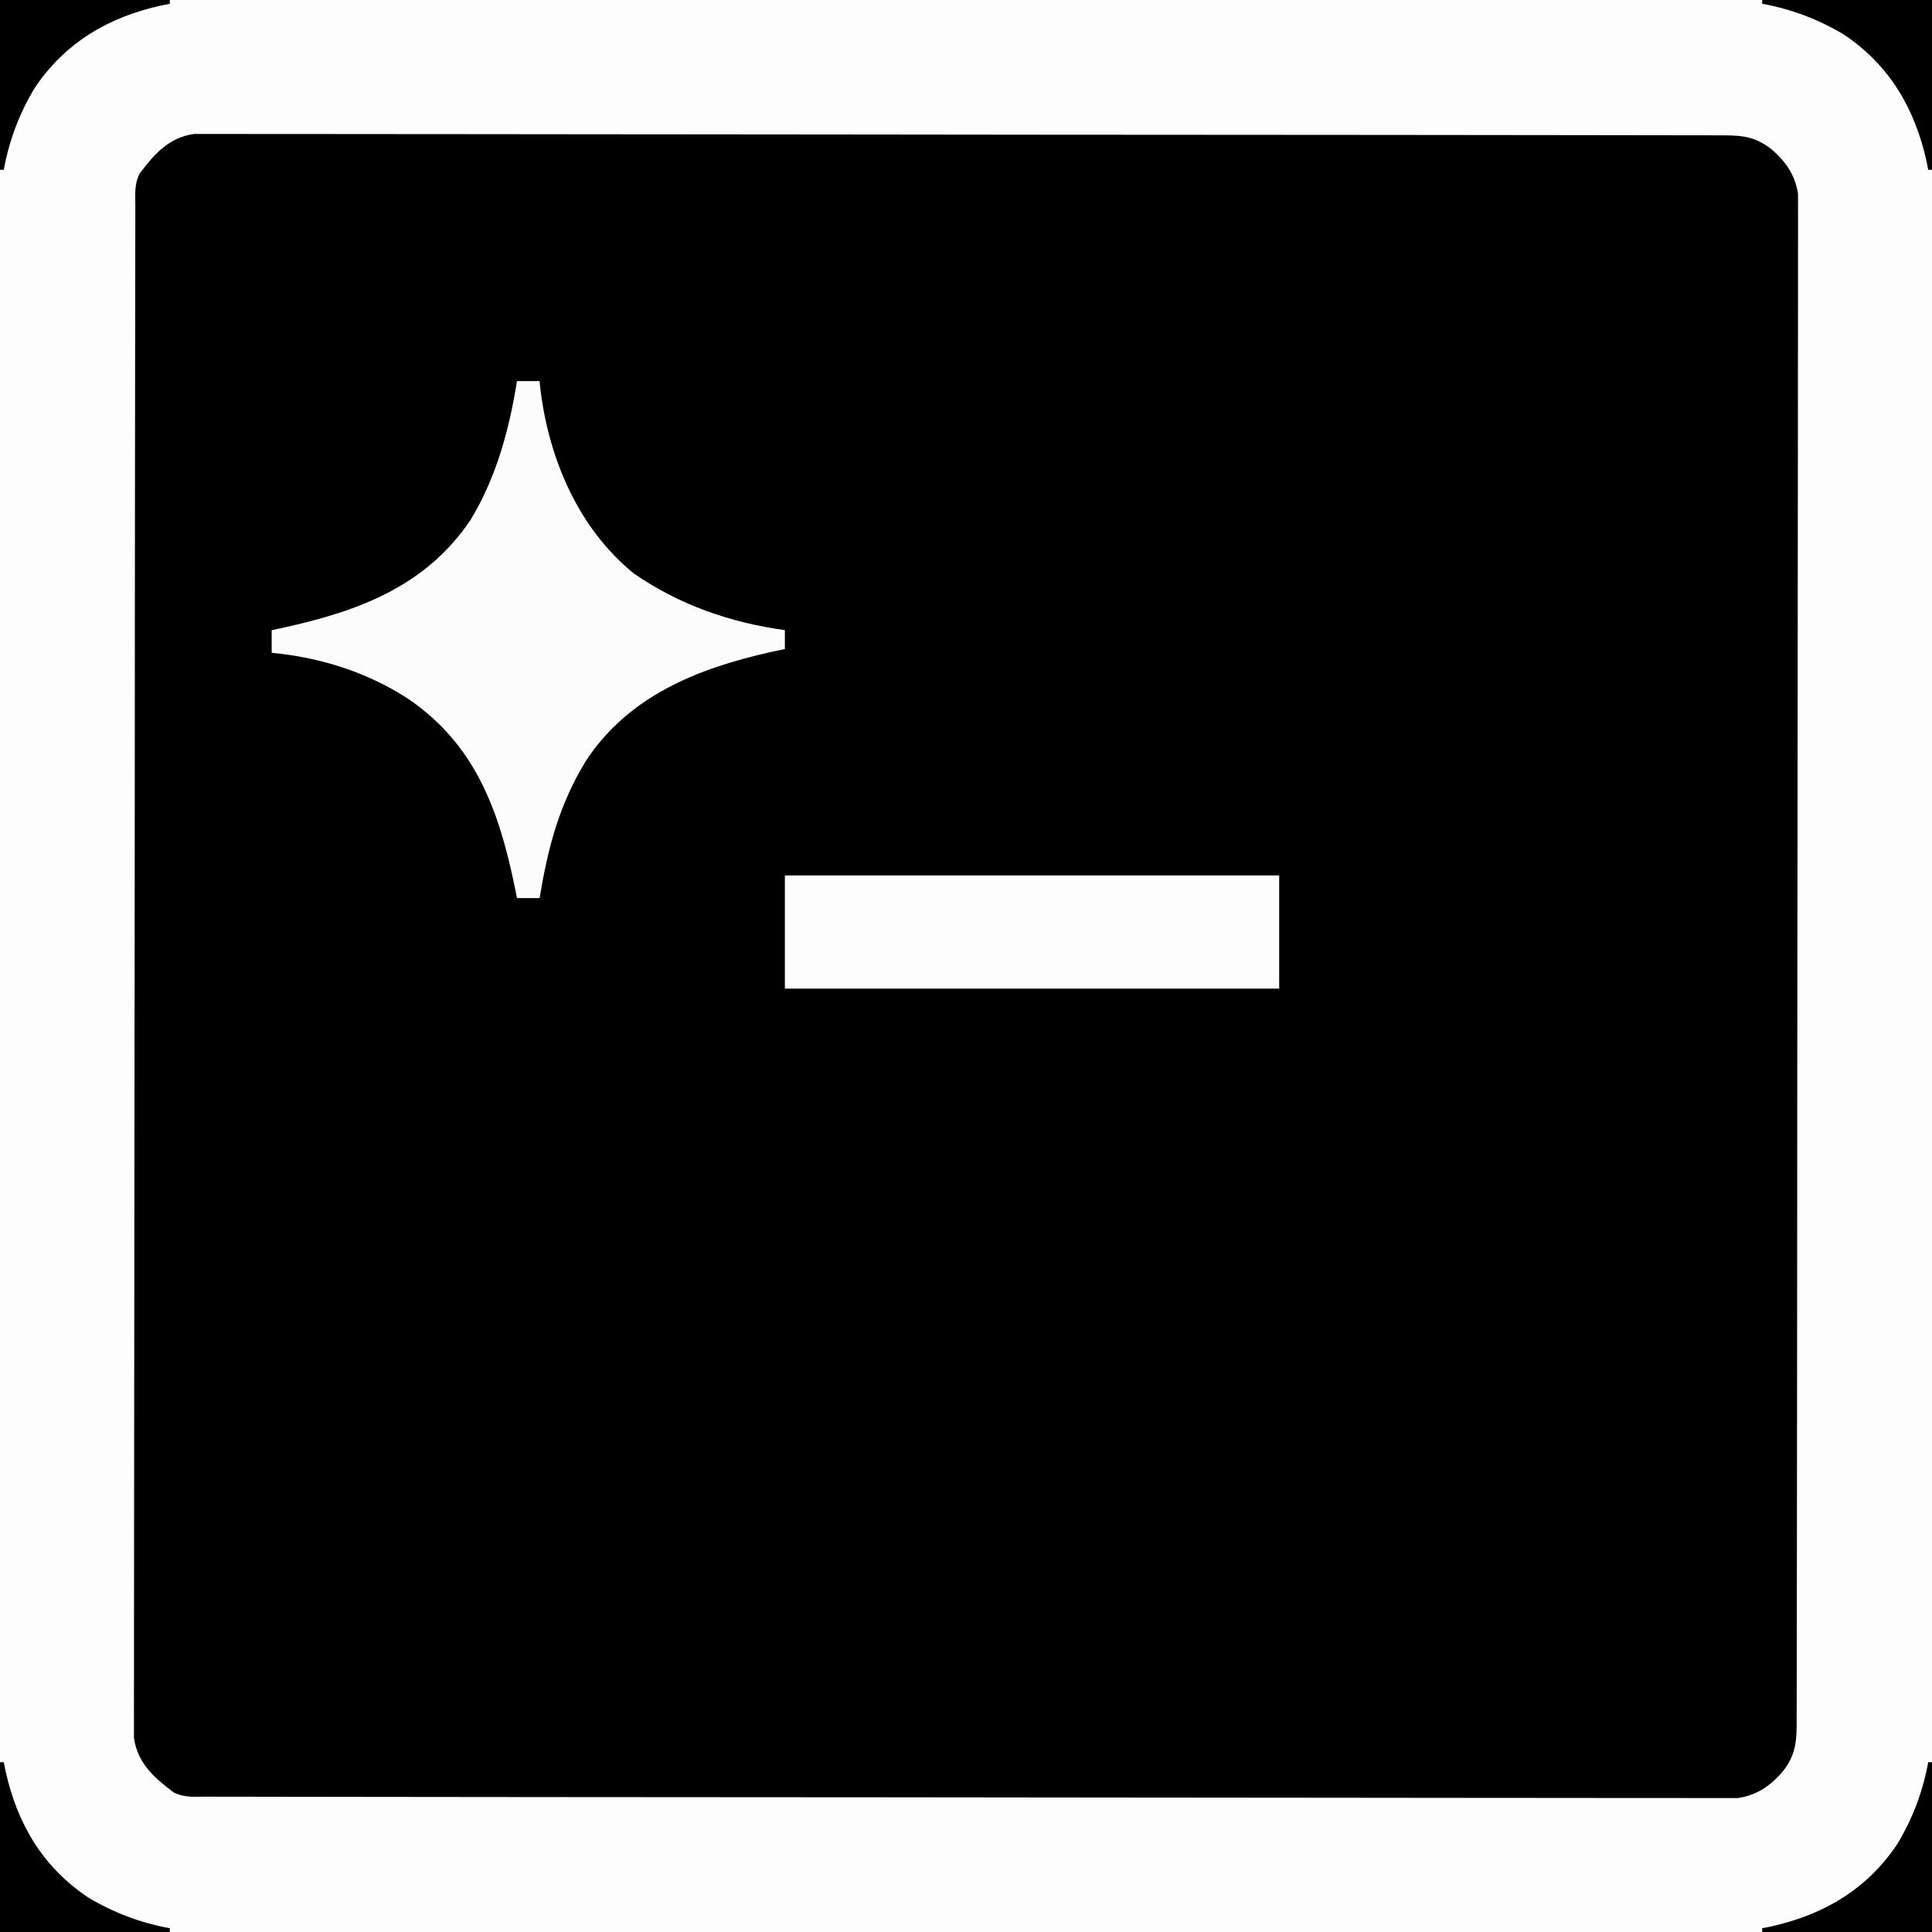
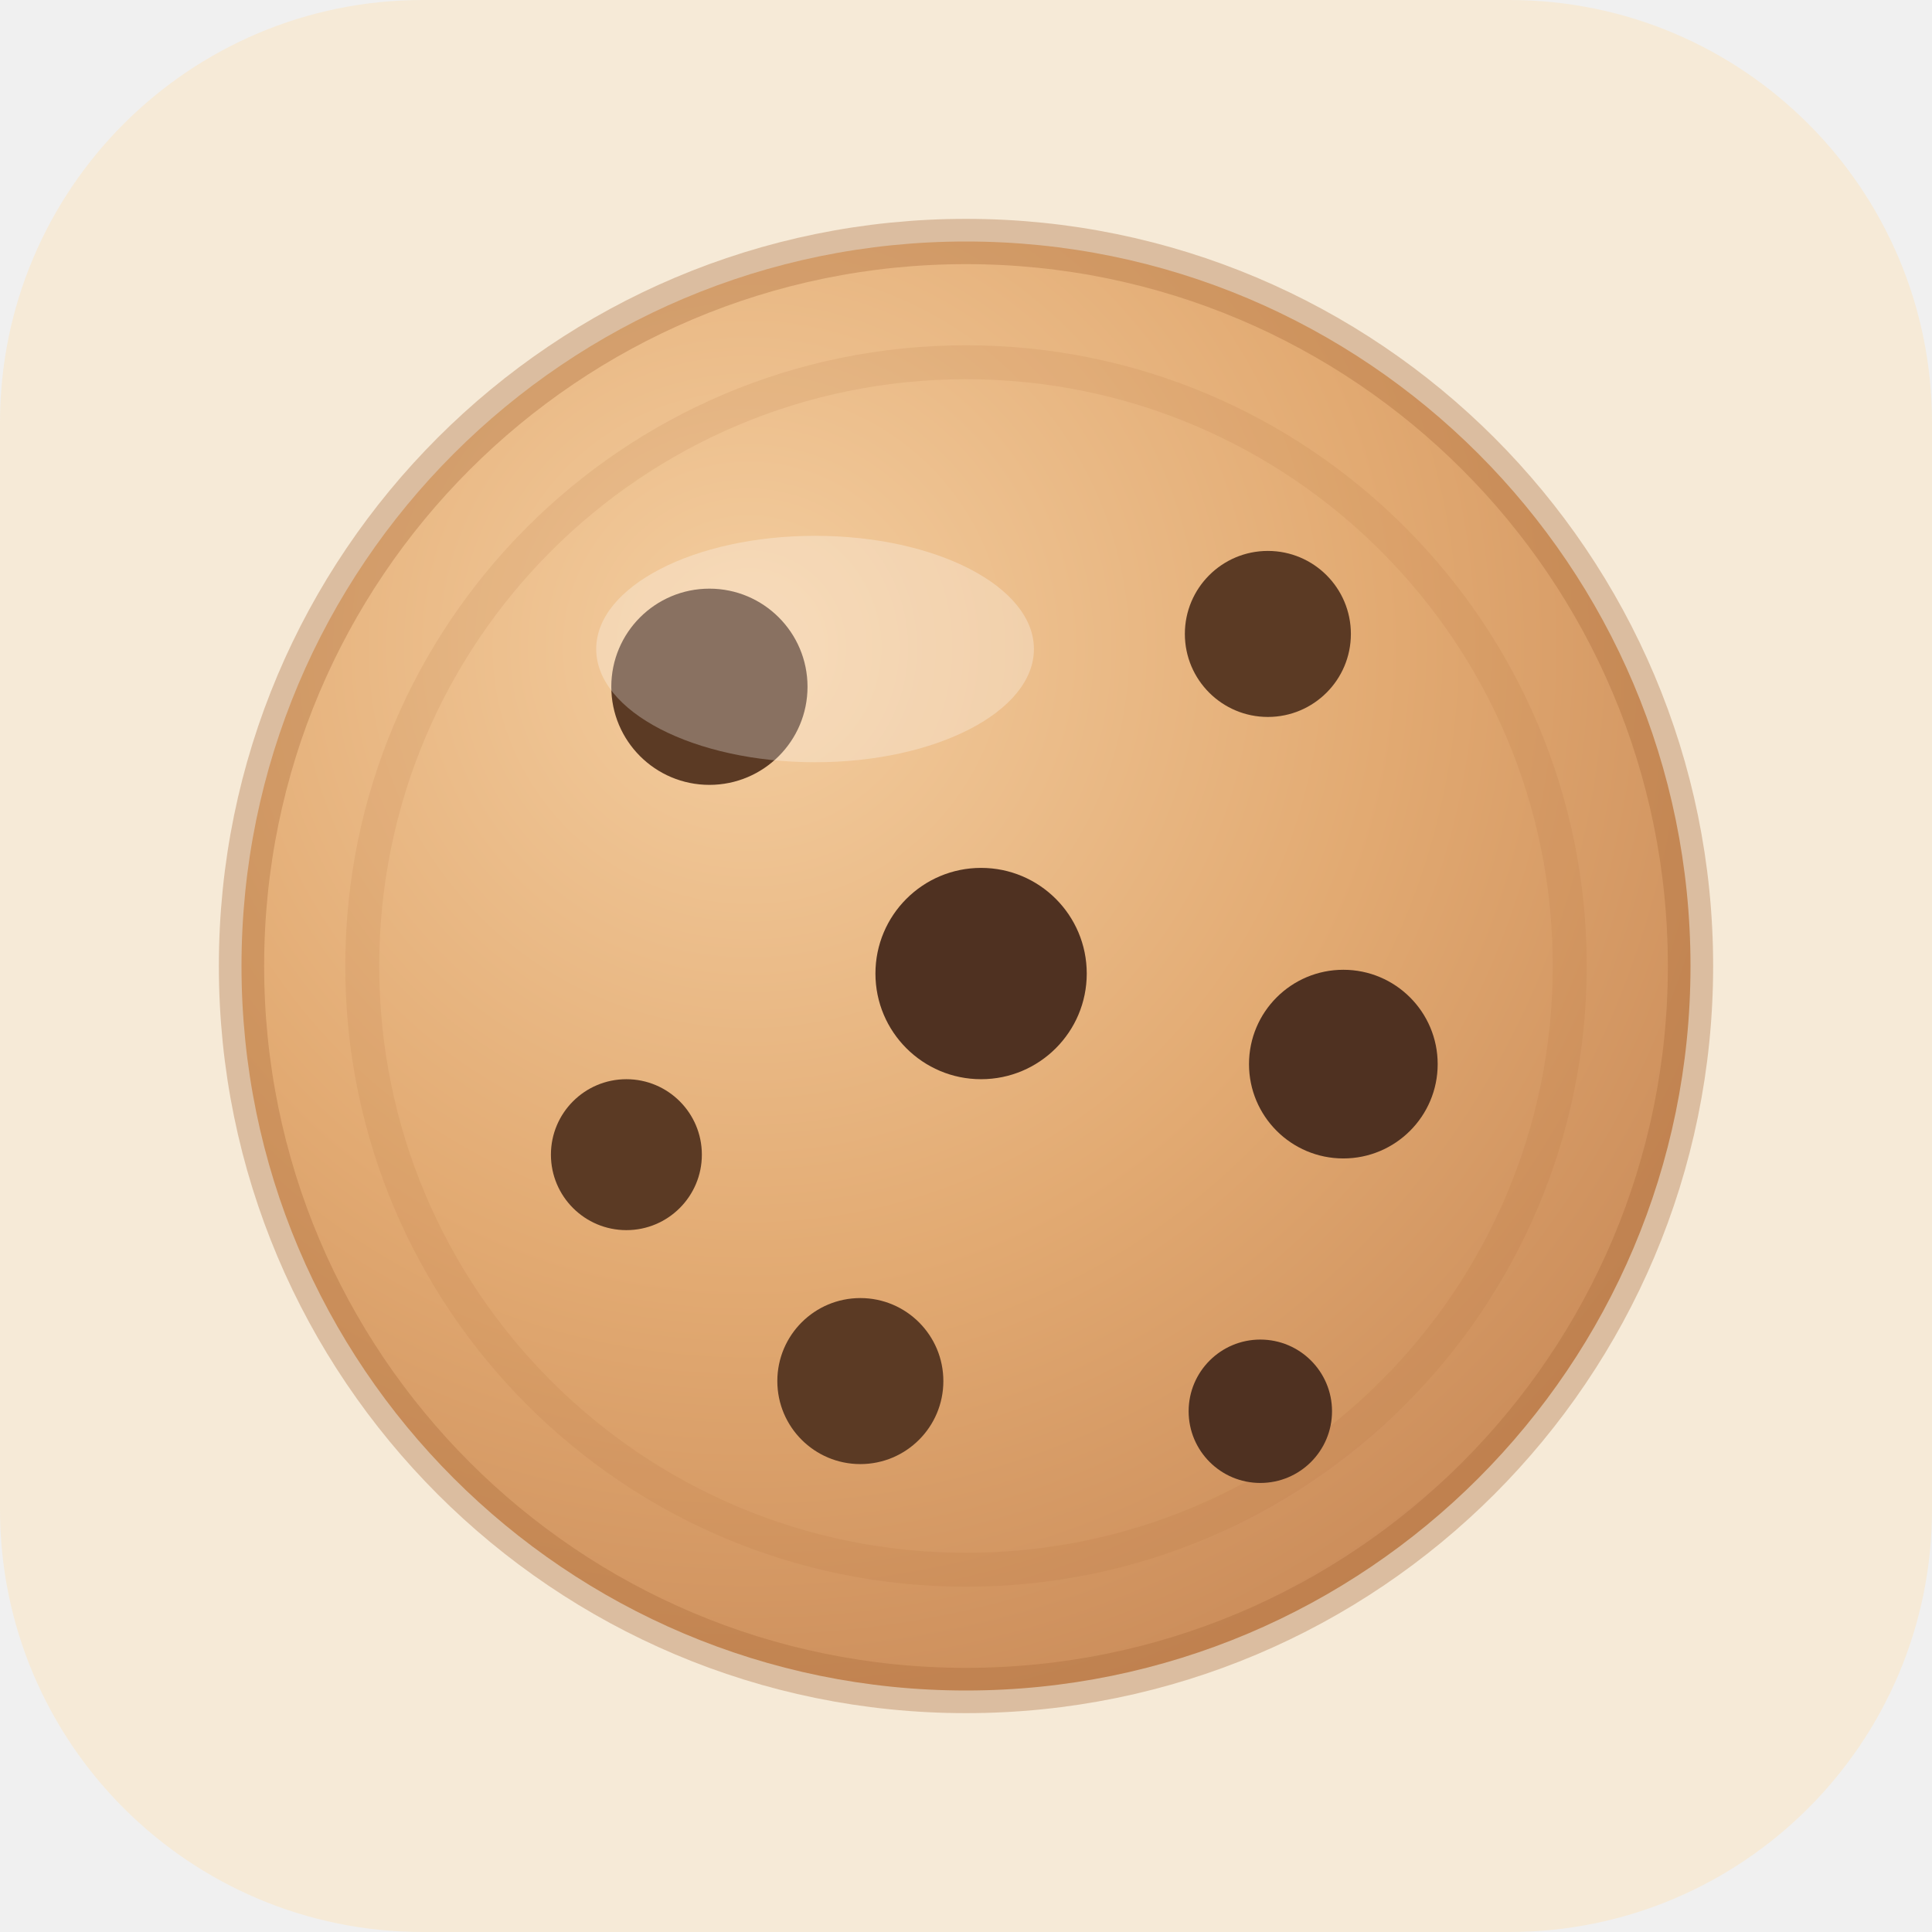
- <svg xmlns="http://www.w3.org/2000/svg" version="1.1" width="512" height="512">
-   <path d="M0 0 C168.96 0 337.92 0 512 0 C512 168.96 512 337.92 512 512 C343.04 512 174.08 512 0 512 C0 343.04 0 174.08 0 0 Z " fill="#000000" transform="translate(0,0)" />
-   <path d="M0 0 C168.96 0 337.92 0 512 0 C512 168.96 512 337.92 512 512 C343.04 512 174.08 512 0 512 C0 343.04 0 174.08 0 0 Z M37 46 C35.542 48.916 35.87 51.468 35.866 54.726 C35.863 55.429 35.861 56.132 35.859 56.856 C35.852 59.235 35.852 61.614 35.853 63.993 C35.85 65.706 35.846 67.42 35.842 69.133 C35.832 73.86 35.828 78.587 35.825 83.314 C35.821 88.405 35.812 93.496 35.803 98.586 C35.783 110.89 35.773 123.193 35.764 135.496 C35.76 141.286 35.755 147.075 35.749 152.864 C35.732 172.1 35.718 191.336 35.711 210.572 C35.709 215.567 35.707 220.561 35.705 225.556 C35.704 226.797 35.704 228.038 35.703 229.317 C35.695 249.437 35.67 269.557 35.637 289.676 C35.604 310.317 35.586 330.958 35.583 351.599 C35.581 363.195 35.572 374.79 35.547 386.385 C35.525 396.258 35.517 406.131 35.526 416.005 C35.531 421.044 35.529 426.084 35.51 431.124 C35.492 435.735 35.493 440.346 35.509 444.958 C35.511 446.628 35.507 448.299 35.495 449.969 C35.48 452.237 35.489 454.503 35.505 456.77 C35.504 458.031 35.503 459.291 35.502 460.59 C36.491 467.36 40.84 471.074 46 475 C48.916 476.458 51.468 476.13 54.726 476.134 C55.78 476.138 55.78 476.138 56.856 476.141 C59.235 476.148 61.614 476.148 63.993 476.147 C65.706 476.15 67.42 476.154 69.133 476.158 C73.86 476.168 78.587 476.172 83.314 476.175 C88.405 476.179 93.496 476.188 98.586 476.197 C110.89 476.217 123.193 476.227 135.496 476.236 C141.286 476.24 147.075 476.245 152.864 476.251 C172.1 476.268 191.336 476.282 210.572 476.289 C215.567 476.291 220.561 476.293 225.556 476.295 C227.418 476.296 227.418 476.296 229.317 476.297 C249.437 476.305 269.557 476.33 289.676 476.363 C310.317 476.396 330.958 476.414 351.599 476.417 C363.195 476.419 374.79 476.428 386.385 476.453 C396.258 476.475 406.131 476.483 416.005 476.474 C421.044 476.469 426.084 476.471 431.124 476.49 C435.735 476.508 440.346 476.507 444.958 476.491 C446.628 476.489 448.299 476.493 449.969 476.505 C452.237 476.52 454.503 476.511 456.77 476.495 C458.031 476.496 459.291 476.497 460.59 476.498 C465.743 475.745 469.553 473.011 472.812 469 C476.218 464.33 476.126 460.786 476.134 455.059 C476.137 454.357 476.139 453.655 476.141 452.932 C476.148 450.569 476.148 448.206 476.147 445.842 C476.15 444.135 476.154 442.429 476.158 440.722 C476.168 436.022 476.172 431.323 476.175 426.623 C476.179 421.558 476.188 416.493 476.197 411.428 C476.217 399.194 476.227 386.96 476.236 374.725 C476.24 368.967 476.245 363.209 476.251 357.451 C476.268 338.316 476.282 319.181 476.289 300.046 C476.291 295.08 476.293 290.114 476.295 285.148 C476.296 283.914 476.296 282.679 476.297 281.408 C476.305 261.398 476.33 241.389 476.363 221.379 C476.396 200.846 476.414 180.314 476.417 159.781 C476.419 148.249 476.428 136.716 476.453 125.183 C476.475 115.365 476.483 105.547 476.474 95.729 C476.469 90.717 476.471 85.706 476.49 80.695 C476.508 76.109 476.507 71.524 476.491 66.938 C476.489 65.277 476.493 63.617 476.505 61.956 C476.52 59.701 476.511 57.448 476.495 55.193 C476.496 53.313 476.496 53.313 476.498 51.395 C475.744 46.251 473.004 42.441 469 39.188 C464.33 35.782 460.786 35.874 455.059 35.866 C454.006 35.862 454.006 35.862 452.932 35.859 C450.569 35.852 448.206 35.852 445.842 35.853 C444.135 35.85 442.429 35.846 440.722 35.842 C436.022 35.832 431.323 35.828 426.623 35.825 C421.558 35.821 416.493 35.812 411.428 35.803 C399.194 35.783 386.96 35.773 374.725 35.764 C368.967 35.76 363.209 35.755 357.451 35.749 C338.316 35.732 319.181 35.718 300.046 35.711 C295.08 35.709 290.114 35.707 285.148 35.705 C283.297 35.704 283.297 35.704 281.408 35.703 C261.398 35.695 241.389 35.67 221.379 35.637 C200.846 35.604 180.314 35.586 159.781 35.583 C148.249 35.581 136.716 35.572 125.183 35.547 C115.365 35.525 105.547 35.517 95.729 35.526 C90.717 35.531 85.706 35.529 80.695 35.51 C76.109 35.492 71.524 35.493 66.938 35.509 C65.277 35.511 63.617 35.507 61.956 35.495 C59.701 35.48 57.448 35.489 55.193 35.505 C53.94 35.504 52.686 35.503 51.395 35.502 C44.635 36.493 40.921 40.847 37 46 Z " fill="#FDFDFD" transform="translate(0,0)" />
-   <path d="M0 0 C1.98 0 3.96 0 6 0 C6.112 1.129 6.112 1.129 6.227 2.281 C8.514 20.758 16.313 39.069 31 51 C43.084 59.324 56.465 63.975 71 66 C71 67.65 71 69.3 71 71 C69.113 71.402 69.113 71.402 67.188 71.812 C47.817 76.159 29.505 83.472 18.219 100.723 C11.132 112.358 8.197 123.735 6 137 C4.02 137 2.04 137 0 137 C-0.17 136.14 -0.34 135.28 -0.516 134.395 C-4.723 113.872 -10.943 96.372 -28.885 84.157 C-39.71 77.117 -52.191 73.208 -65 72 C-65 70.02 -65 68.04 -65 66 C-63.385 65.654 -63.385 65.654 -61.738 65.301 C-41.857 60.917 -24.135 54.33 -12.312 36.812 C-5.485 25.553 -2.054 12.916 0 0 Z " fill="#FCFCFC" transform="translate(137,101)" />
-   <path d="M0 0 C43.23 0 86.46 0 131 0 C131 9.9 131 19.8 131 30 C87.77 30 44.54 30 0 30 C0 20.1 0 10.2 0 0 Z " fill="#FDFDFD" transform="translate(208,232)" />
-   <path d="M0 0 C0.33 0 0.66 0 1 0 C1.147 0.739 1.294 1.477 1.445 2.238 C4.544 16.254 11.255 27.723 23.312 35.812 C30.113 39.889 37.206 42.575 45 44 C45 44.33 45 44.66 45 45 C30.15 45 15.3 45 0 45 C0 30.15 0 15.3 0 0 Z " fill="#000000" transform="translate(0,467)" />
-   <path d="M0 0 C0.33 0 0.66 0 1 0 C1 14.85 1 29.7 1 45 C-13.85 45 -28.7 45 -44 45 C-44 44.67 -44 44.34 -44 44 C-43.261 43.853 -42.523 43.706 -41.762 43.555 C-27.746 40.456 -16.277 33.745 -8.188 21.688 C-4.111 14.887 -1.425 7.794 0 0 Z " fill="#000000" transform="translate(511,467)" />
-   <path d="M0 0 C14.85 0 29.7 0 45 0 C45 14.85 45 29.7 45 45 C44.67 45 44.34 45 44 45 C43.853 44.261 43.706 43.523 43.555 42.762 C40.456 28.746 33.745 17.277 21.688 9.188 C14.887 5.111 7.794 2.425 0 1 C0 0.67 0 0.34 0 0 Z " fill="#000000" transform="translate(467,0)" />
-   <path d="M0 0 C14.85 0 29.7 0 45 0 C45 0.33 45 0.66 45 1 C44.261 1.147 43.523 1.294 42.762 1.445 C28.746 4.544 17.277 11.255 9.188 23.312 C5.111 30.113 2.425 37.206 1 45 C0.67 45 0.34 45 0 45 C0 30.15 0 15.3 0 0 Z " fill="#000000" transform="translate(0,0)" />
+ <svg xmlns="http://www.w3.org/2000/svg" width="512" height="512" viewBox="0 0 512 512" fill="none">
+   <defs>
+     <radialGradient id="body" cx="35%" cy="28%" r="80%">
+       <stop offset="0%" stop-color="#F4CEA0" />
+       <stop offset="55%" stop-color="#E2AA72" />
+       <stop offset="100%" stop-color="#C98A58" />
+     </radialGradient>
+   </defs>
+   <rect width="512" height="512" rx="112" fill="#F6EAD7" />
+   <circle cx="256" cy="256" r="192" fill="url(#body)" />
+   <circle cx="256" cy="256" r="192" stroke="#A96A3A" stroke-opacity="0.35" stroke-width="12" />
+   <circle cx="256" cy="256" r="160" stroke="#A96A3A" stroke-opacity="0.12" stroke-width="9" />
+   <circle cx="188" cy="182" r="26" fill="#5B3A24" />
+   <circle cx="336" cy="168" r="22" fill="#5B3A24" />
+   <circle cx="260" cy="258" r="28" fill="#4F3121" />
+   <circle cx="166" cy="306" r="20" fill="#5B3A24" />
+   <circle cx="356" cy="282" r="25" fill="#4F3121" />
+   <circle cx="228" cy="366" r="22" fill="#5B3A24" />
+   <circle cx="334" cy="374" r="19" fill="#4F3121" />
+   <ellipse cx="216" cy="172" rx="58" ry="30" fill="#FFFFFF" opacity="0.28" />
</svg>
